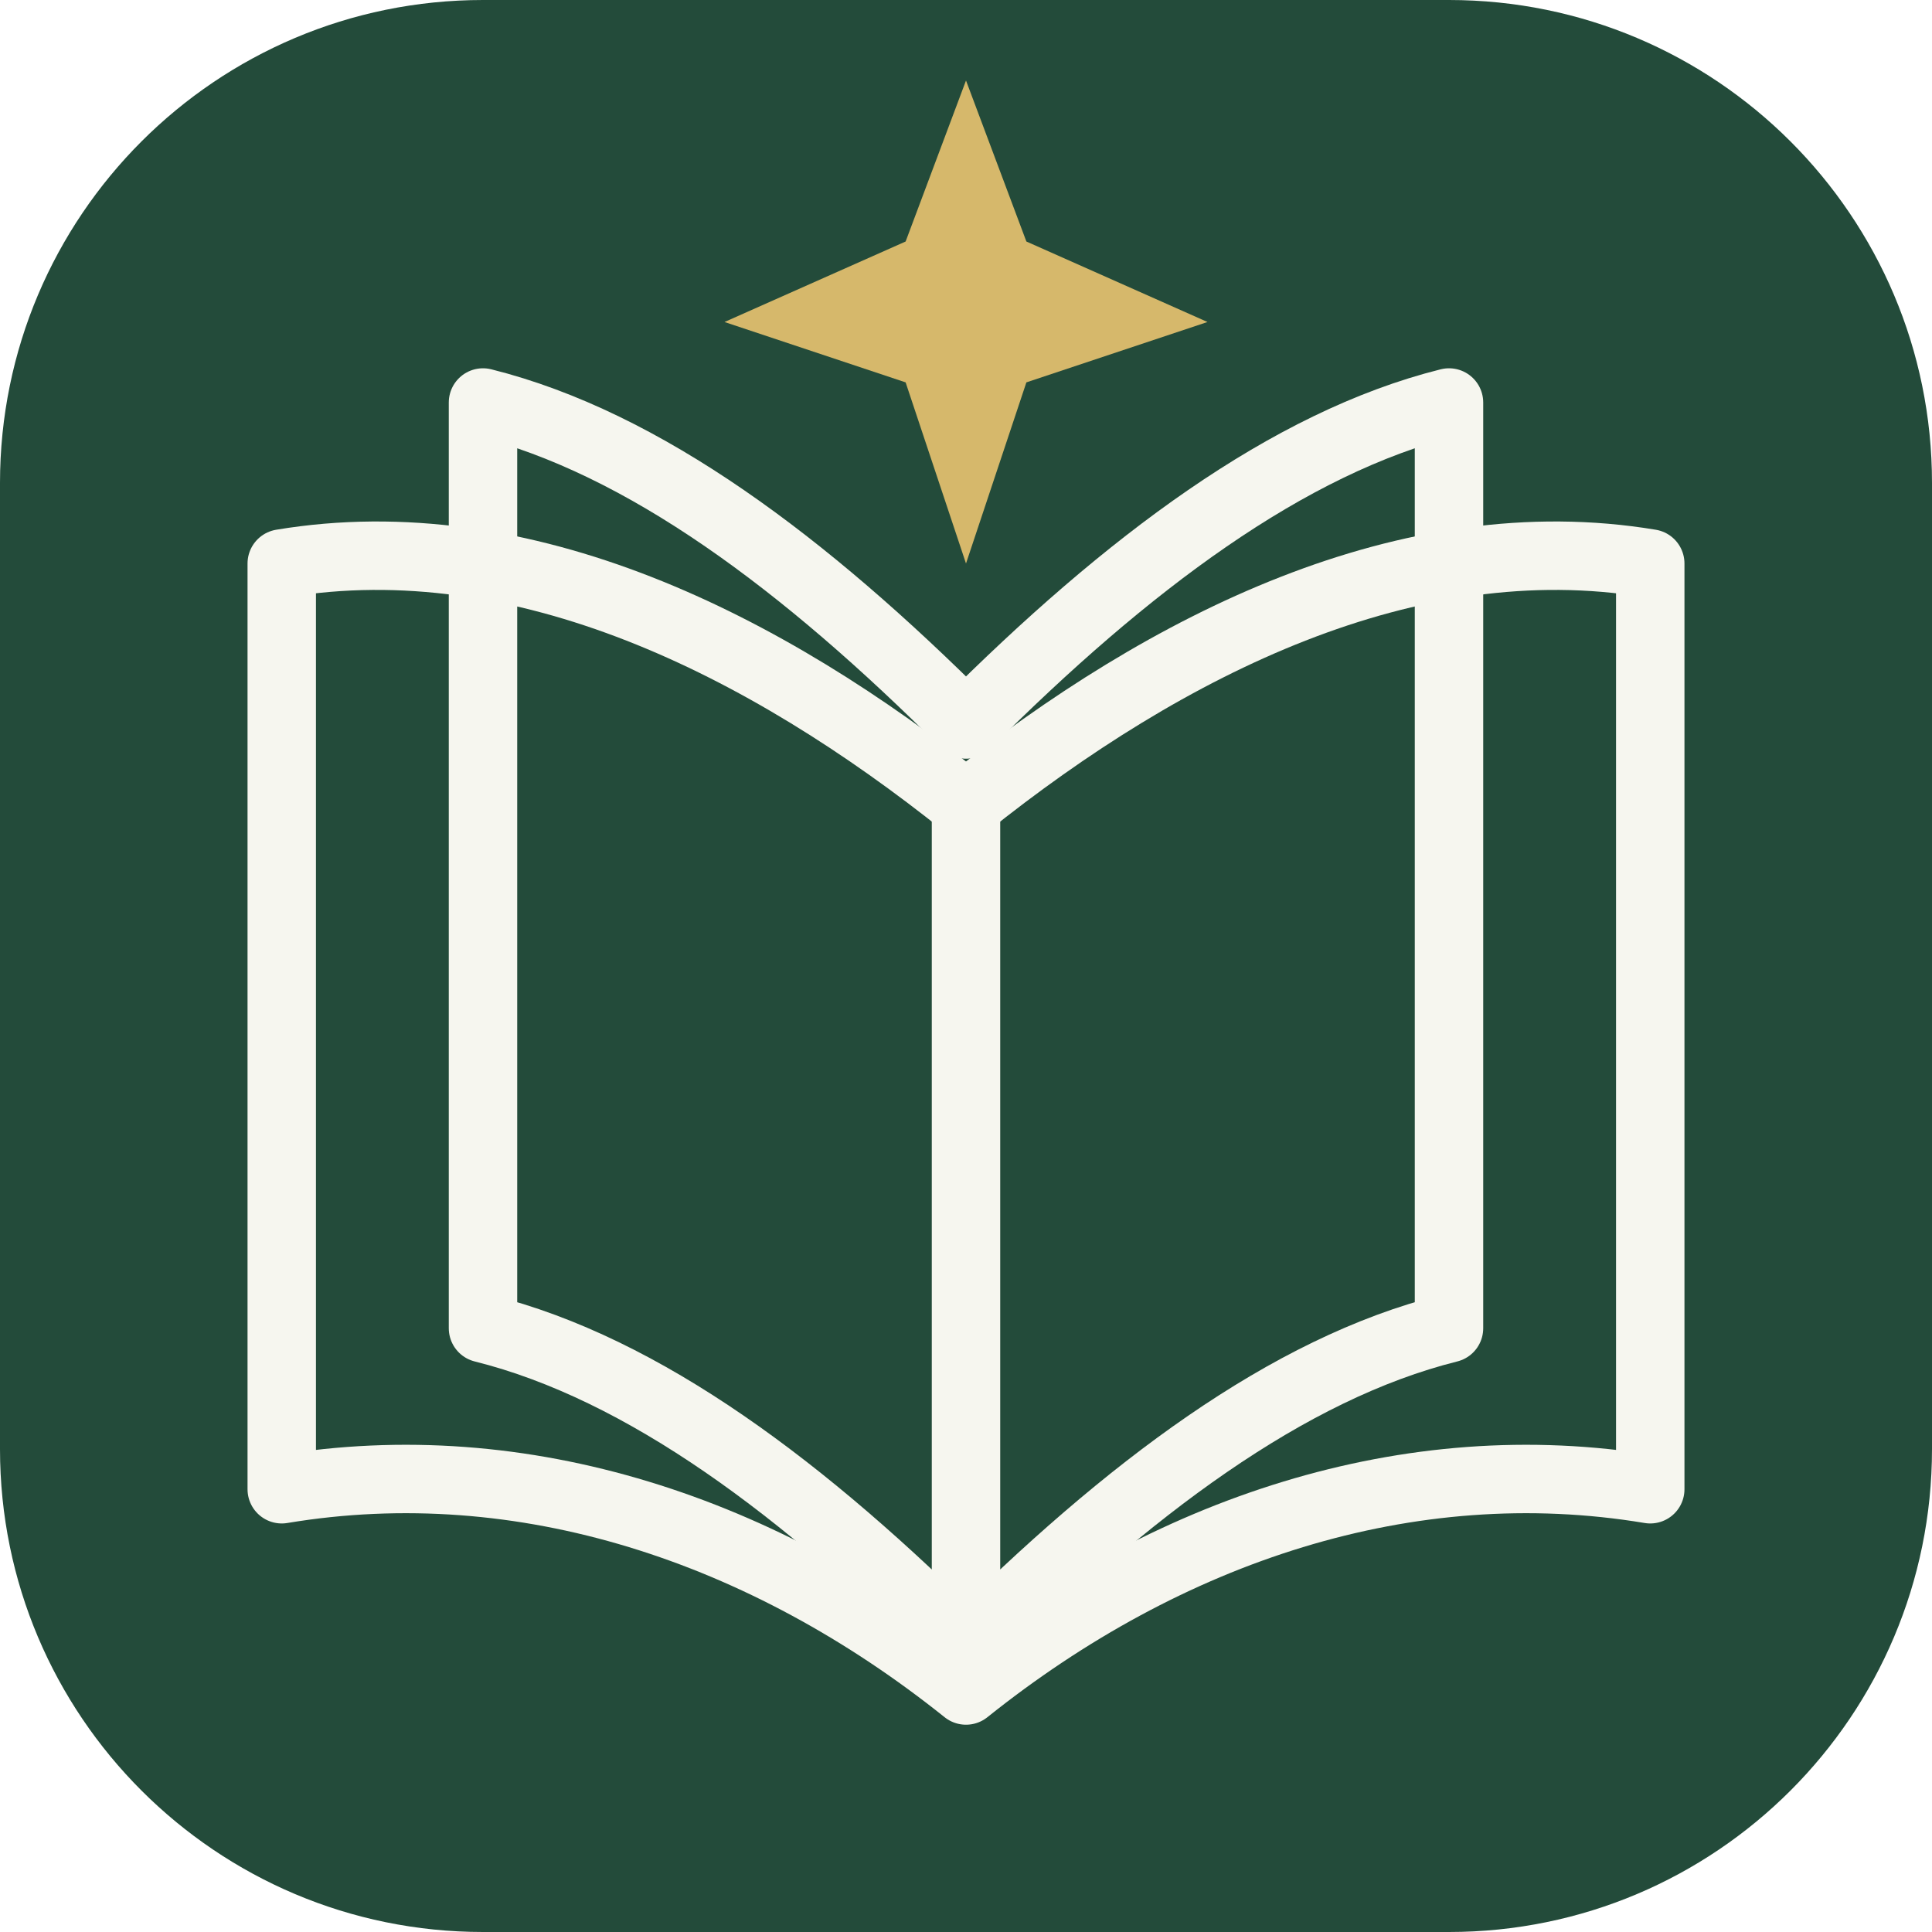
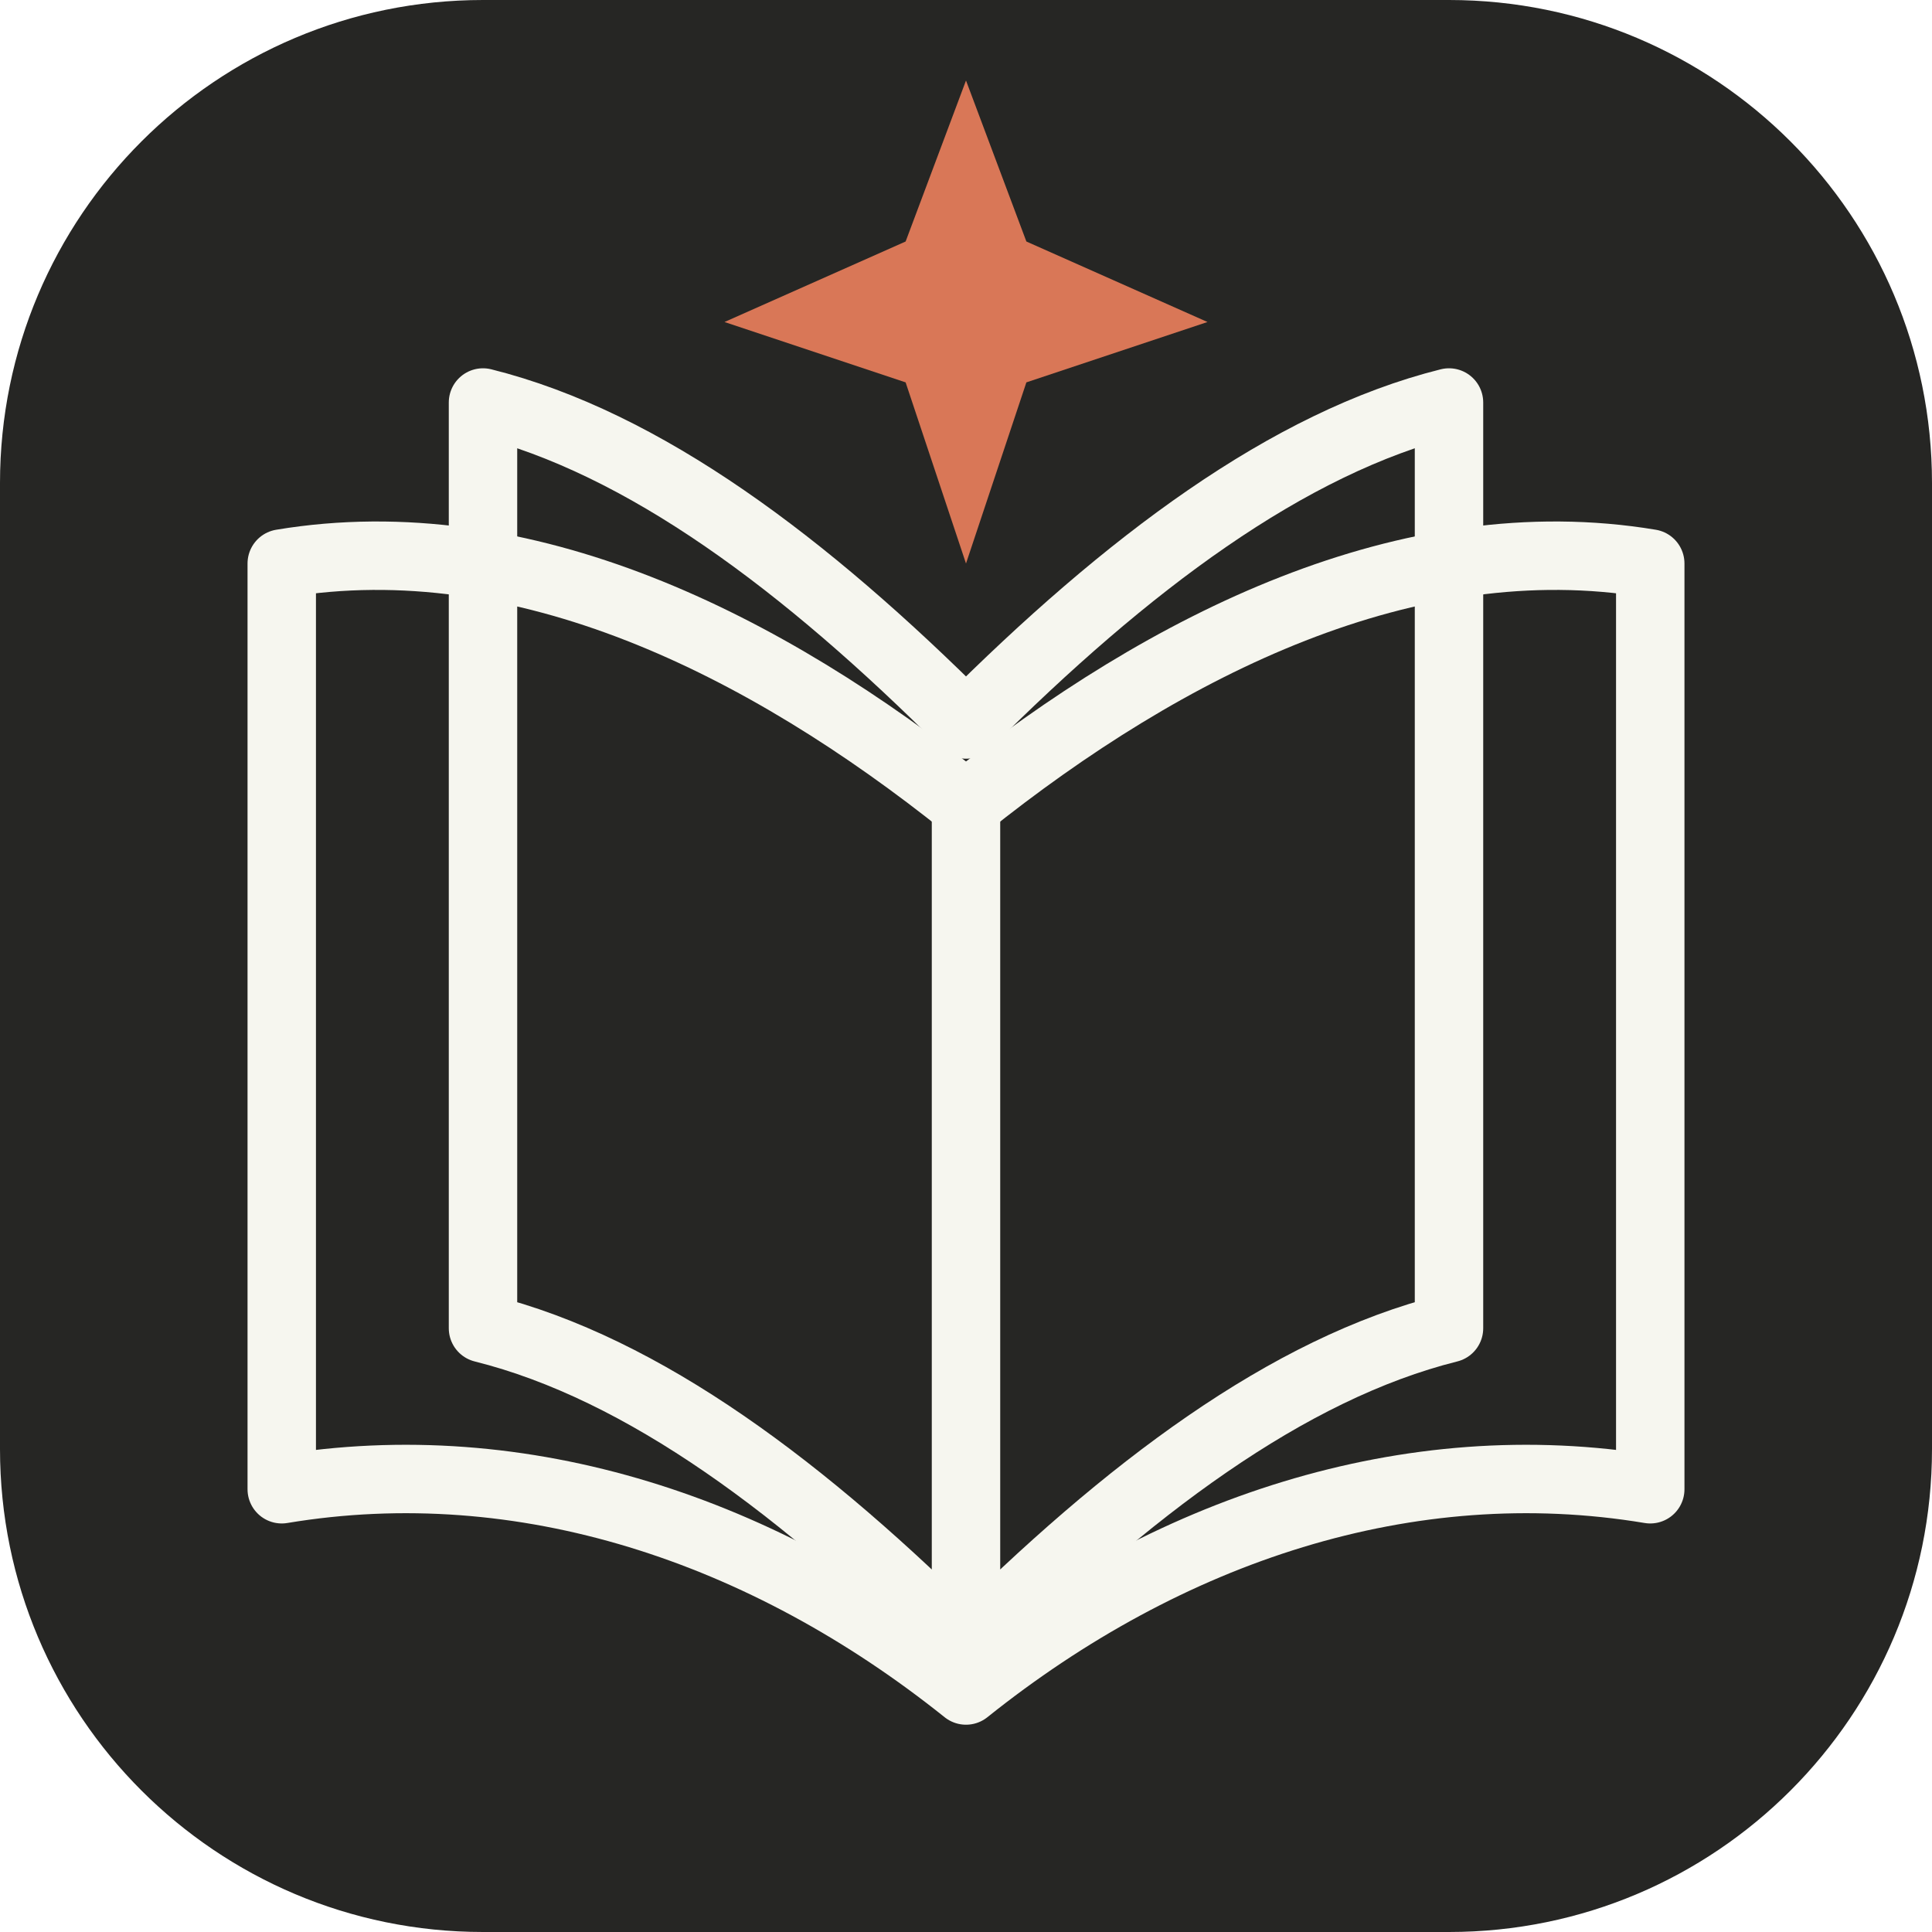
<svg xmlns="http://www.w3.org/2000/svg" viewBox="0 0 48 48">
-   <rect width="48" height="48" rx="12" fill="#234b3a" />
+   <rect width="48" height="48" rx="12" fill="#262624" />
  <g fill="none" stroke="#f6f6ef" stroke-width="1.7" stroke-linejoin="round">
    <path d="M7 14c6-1 12 2 17 6 5-4 11-7 17-6v23c-6-1-12 1-17 5-5-4-11-6-17-5Z" />
    <path d="M12 10c4 1 8 4 12 8 4-4 8-7 12-8v23c-4 1-8 4-12 8-4-4-8-7-12-8ZM24 19v22" />
  </g>
-   <path d="m24 2 1.5 4L30 8l-4.5 1.5L24 14l-1.5-4.5L18 8l4.5-2Z" fill="#d6b86b" />
+   <path d="m24 2 1.5 4L30 8l-4.5 1.5L24 14l-1.5-4.5L18 8l4.5-2Z" fill="#d97757" />
</svg>
